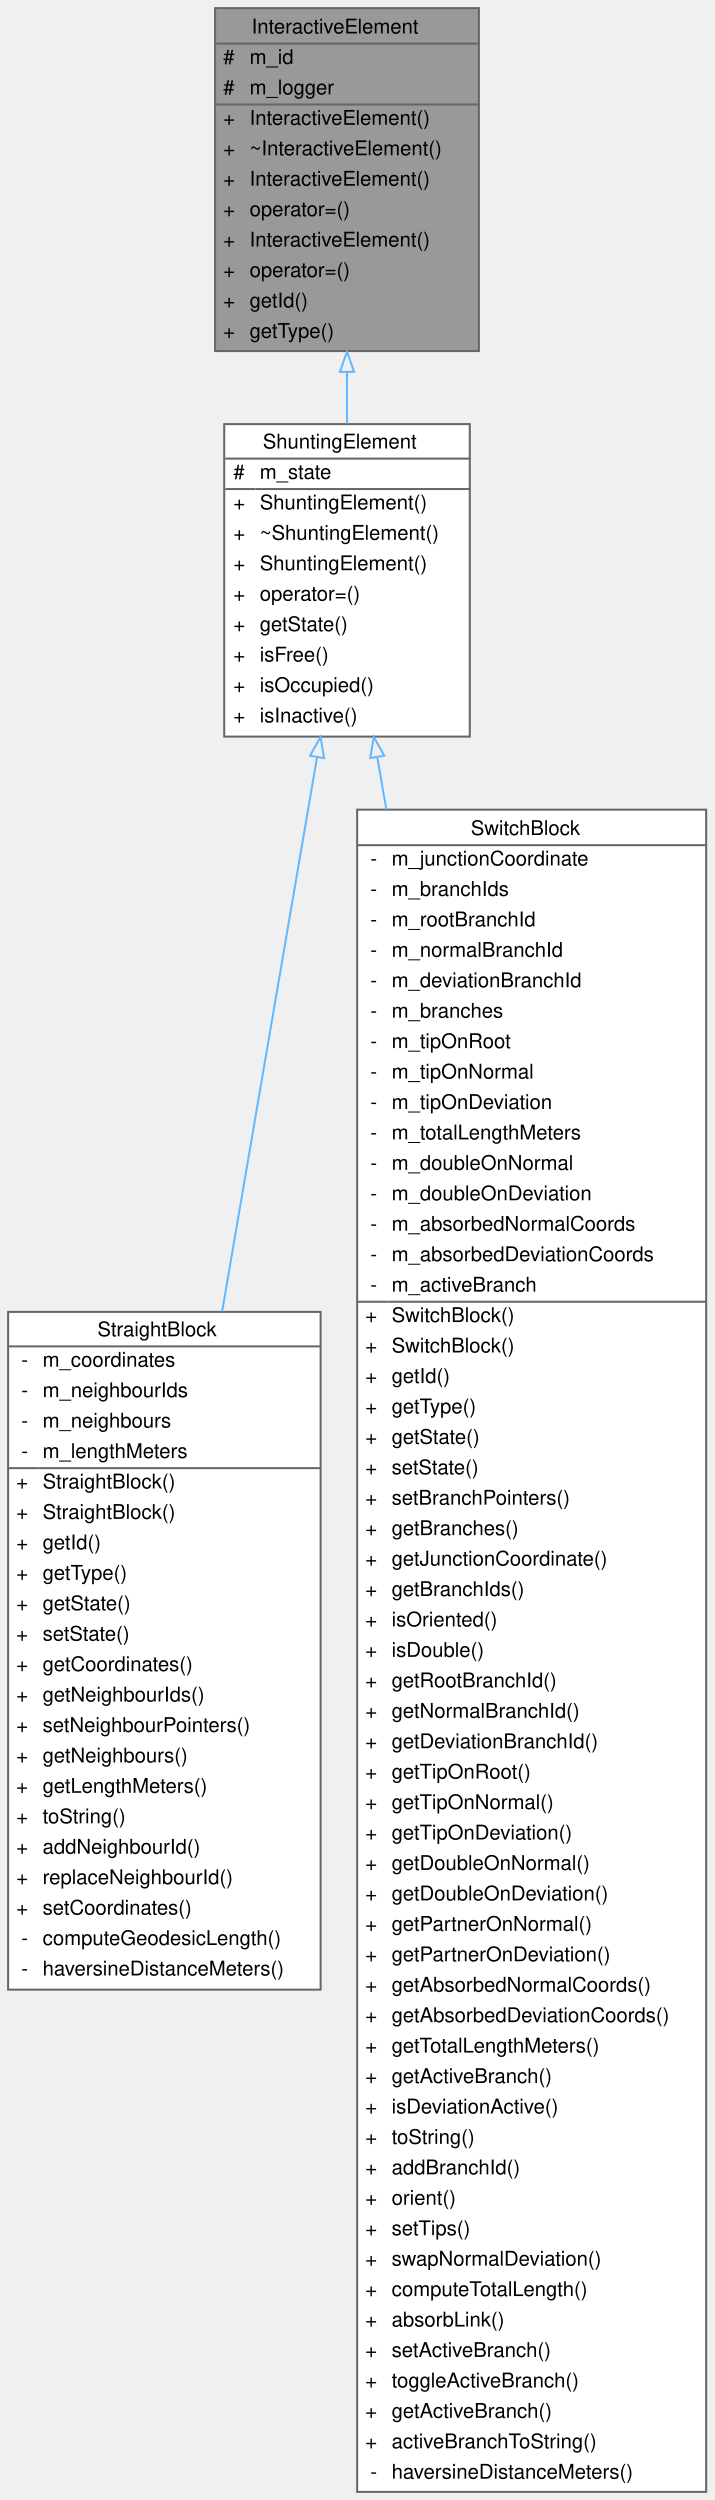
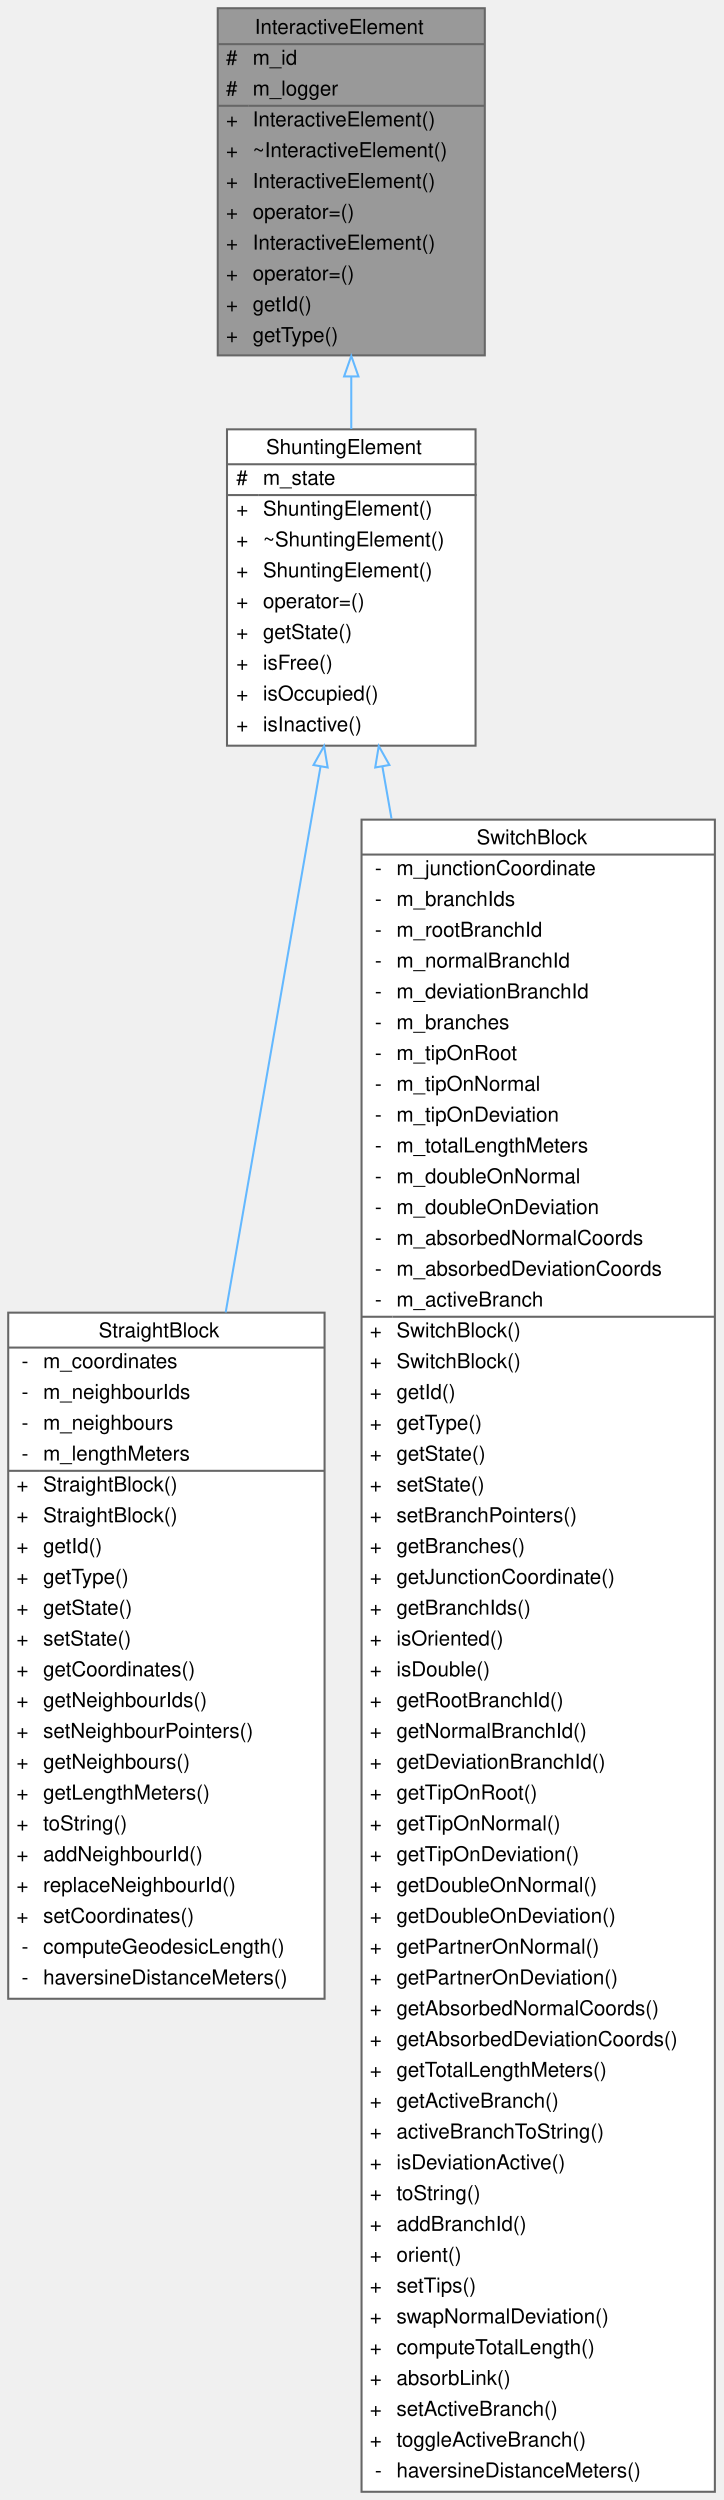
- <svg xmlns="http://www.w3.org/2000/svg" xmlns:xlink="http://www.w3.org/1999/xlink" width="352pt" height="1232pt" viewBox="0.00 0.00 352.00 1232.00">
-   <g id="graph0" class="graph" transform="scale(1 1) rotate(0) translate(4 1228)">
+ <svg xmlns="http://www.w3.org/2000/svg" xmlns:xlink="http://www.w3.org/1999/xlink" width="352pt" height="1217pt" viewBox="0.00 0.00 352.00 1217.00">
+   <g id="graph0" class="graph" transform="scale(1 1) rotate(0) translate(4 1213)">
    <g id="Node000001" class="node">
      <g id="a_Node000001">
        <a xlink:title="Classe de base abstraite pour tous les éléments interactifs ferroviaires.">
-           <polygon fill="#999999" stroke="transparent" points="232,-1224 102,-1224 102,-1055 232,-1055 232,-1224" />
-           <text text-anchor="start" x="120" y="-1211.5" font-family="Helvetica,sans-Serif" font-size="10.00">InteractiveElement</text>
-           <text text-anchor="start" x="106" y="-1196.5" font-family="Helvetica,sans-Serif" font-size="10.00">#</text>
-           <text text-anchor="start" x="119" y="-1196.5" font-family="Helvetica,sans-Serif" font-size="10.00">m_id</text>
+           <polygon fill="#999999" stroke="transparent" points="232,-1209 102,-1209 102,-1040 232,-1040 232,-1209" />
+           <text text-anchor="start" x="120" y="-1196.5" font-family="Helvetica,sans-Serif" font-size="10.00">InteractiveElement</text>
          <text text-anchor="start" x="106" y="-1181.5" font-family="Helvetica,sans-Serif" font-size="10.00">#</text>
-           <text text-anchor="start" x="119" y="-1181.5" font-family="Helvetica,sans-Serif" font-size="10.00">m_logger</text>
-           <text text-anchor="start" x="106" y="-1166.5" font-family="Helvetica,sans-Serif" font-size="10.00">+</text>
-           <text text-anchor="start" x="119" y="-1166.5" font-family="Helvetica,sans-Serif" font-size="10.00">InteractiveElement()</text>
+           <text text-anchor="start" x="119" y="-1181.5" font-family="Helvetica,sans-Serif" font-size="10.00">m_id</text>
+           <text text-anchor="start" x="106" y="-1166.5" font-family="Helvetica,sans-Serif" font-size="10.00">#</text>
+           <text text-anchor="start" x="119" y="-1166.5" font-family="Helvetica,sans-Serif" font-size="10.00">m_logger</text>
          <text text-anchor="start" x="106" y="-1151.5" font-family="Helvetica,sans-Serif" font-size="10.00">+</text>
-           <text text-anchor="start" x="119" y="-1151.5" font-family="Helvetica,sans-Serif" font-size="10.00">~InteractiveElement()</text>
+           <text text-anchor="start" x="119" y="-1151.5" font-family="Helvetica,sans-Serif" font-size="10.00">InteractiveElement()</text>
          <text text-anchor="start" x="106" y="-1136.5" font-family="Helvetica,sans-Serif" font-size="10.00">+</text>
-           <text text-anchor="start" x="119" y="-1136.5" font-family="Helvetica,sans-Serif" font-size="10.00">InteractiveElement()</text>
+           <text text-anchor="start" x="119" y="-1136.5" font-family="Helvetica,sans-Serif" font-size="10.00">~InteractiveElement()</text>
          <text text-anchor="start" x="106" y="-1121.5" font-family="Helvetica,sans-Serif" font-size="10.00">+</text>
-           <text text-anchor="start" x="119" y="-1121.5" font-family="Helvetica,sans-Serif" font-size="10.00">operator=()</text>
+           <text text-anchor="start" x="119" y="-1121.5" font-family="Helvetica,sans-Serif" font-size="10.00">InteractiveElement()</text>
          <text text-anchor="start" x="106" y="-1106.5" font-family="Helvetica,sans-Serif" font-size="10.00">+</text>
-           <text text-anchor="start" x="119" y="-1106.5" font-family="Helvetica,sans-Serif" font-size="10.00">InteractiveElement()</text>
+           <text text-anchor="start" x="119" y="-1106.5" font-family="Helvetica,sans-Serif" font-size="10.00">operator=()</text>
          <text text-anchor="start" x="106" y="-1091.5" font-family="Helvetica,sans-Serif" font-size="10.00">+</text>
-           <text text-anchor="start" x="119" y="-1091.5" font-family="Helvetica,sans-Serif" font-size="10.00">operator=()</text>
+           <text text-anchor="start" x="119" y="-1091.5" font-family="Helvetica,sans-Serif" font-size="10.00">InteractiveElement()</text>
          <text text-anchor="start" x="106" y="-1076.5" font-family="Helvetica,sans-Serif" font-size="10.00">+</text>
-           <text text-anchor="start" x="119" y="-1076.5" font-family="Helvetica,sans-Serif" font-size="10.00">getId()</text>
+           <text text-anchor="start" x="119" y="-1076.5" font-family="Helvetica,sans-Serif" font-size="10.00">operator=()</text>
          <text text-anchor="start" x="106" y="-1061.5" font-family="Helvetica,sans-Serif" font-size="10.00">+</text>
-           <text text-anchor="start" x="119" y="-1061.5" font-family="Helvetica,sans-Serif" font-size="10.00">getType()</text>
-           <polygon fill="#666666" stroke="#666666" points="102,-1206.5 102,-1206.5 232,-1206.5 232,-1206.5 102,-1206.5" />
-           <polygon fill="#666666" stroke="#666666" points="102,-1176.5 102,-1176.5 117,-1176.5 117,-1176.5 102,-1176.5" />
-           <polygon fill="#666666" stroke="#666666" points="117,-1176.5 117,-1176.5 232,-1176.5 232,-1176.5 117,-1176.5" />
-           <polygon fill="none" stroke="#666666" points="102,-1055 102,-1224 232,-1224 232,-1055 102,-1055" />
+           <text text-anchor="start" x="119" y="-1061.5" font-family="Helvetica,sans-Serif" font-size="10.00">getId()</text>
+           <text text-anchor="start" x="106" y="-1046.5" font-family="Helvetica,sans-Serif" font-size="10.00">+</text>
+           <text text-anchor="start" x="119" y="-1046.5" font-family="Helvetica,sans-Serif" font-size="10.00">getType()</text>
+           <polygon fill="#666666" stroke="#666666" points="102,-1191.5 102,-1191.5 232,-1191.5 232,-1191.5 102,-1191.5" />
+           <polygon fill="#666666" stroke="#666666" points="102,-1161.5 102,-1161.5 117,-1161.5 117,-1161.5 102,-1161.5" />
+           <polygon fill="#666666" stroke="#666666" points="117,-1161.5 117,-1161.5 232,-1161.5 232,-1161.5 117,-1161.5" />
+           <polygon fill="none" stroke="#666666" points="102,-1040 102,-1209 232,-1209 232,-1040 102,-1040" />
        </a>
      </g>
    </g>
    <g id="Node000002" class="node">
      <g id="a_Node000002">
        <a xlink:href="classShuntingElement.html" target="_top" xlink:title="Interface abstraite pour tous les éléments de shuntage ferroviaire.">
-           <polygon fill="white" stroke="transparent" points="227.5,-1019 106.5,-1019 106.5,-865 227.5,-865 227.5,-1019" />
-           <text text-anchor="start" x="125.5" y="-1007" font-family="Helvetica,sans-Serif" font-size="10.00">ShuntingElement</text>
-           <text text-anchor="start" x="111" y="-992" font-family="Helvetica,sans-Serif" font-size="10.00">#</text>
-           <text text-anchor="start" x="124" y="-992" font-family="Helvetica,sans-Serif" font-size="10.00">m_state</text>
-           <text text-anchor="start" x="111" y="-977" font-family="Helvetica,sans-Serif" font-size="10.00">+</text>
-           <text text-anchor="start" x="124" y="-977" font-family="Helvetica,sans-Serif" font-size="10.00">ShuntingElement()</text>
+           <polygon fill="white" stroke="transparent" points="227.5,-1004 106.5,-1004 106.5,-850 227.5,-850 227.5,-1004" />
+           <text text-anchor="start" x="125.5" y="-992" font-family="Helvetica,sans-Serif" font-size="10.00">ShuntingElement</text>
+           <text text-anchor="start" x="111" y="-977" font-family="Helvetica,sans-Serif" font-size="10.00">#</text>
+           <text text-anchor="start" x="124" y="-977" font-family="Helvetica,sans-Serif" font-size="10.00">m_state</text>
          <text text-anchor="start" x="111" y="-962" font-family="Helvetica,sans-Serif" font-size="10.00">+</text>
-           <text text-anchor="start" x="124" y="-962" font-family="Helvetica,sans-Serif" font-size="10.00">~ShuntingElement()</text>
+           <text text-anchor="start" x="124" y="-962" font-family="Helvetica,sans-Serif" font-size="10.00">ShuntingElement()</text>
          <text text-anchor="start" x="111" y="-947" font-family="Helvetica,sans-Serif" font-size="10.00">+</text>
-           <text text-anchor="start" x="124" y="-947" font-family="Helvetica,sans-Serif" font-size="10.00">ShuntingElement()</text>
+           <text text-anchor="start" x="124" y="-947" font-family="Helvetica,sans-Serif" font-size="10.00">~ShuntingElement()</text>
          <text text-anchor="start" x="111" y="-932" font-family="Helvetica,sans-Serif" font-size="10.00">+</text>
-           <text text-anchor="start" x="124" y="-932" font-family="Helvetica,sans-Serif" font-size="10.00">operator=()</text>
+           <text text-anchor="start" x="124" y="-932" font-family="Helvetica,sans-Serif" font-size="10.00">ShuntingElement()</text>
          <text text-anchor="start" x="111" y="-917" font-family="Helvetica,sans-Serif" font-size="10.00">+</text>
-           <text text-anchor="start" x="124" y="-917" font-family="Helvetica,sans-Serif" font-size="10.00">getState()</text>
+           <text text-anchor="start" x="124" y="-917" font-family="Helvetica,sans-Serif" font-size="10.00">operator=()</text>
          <text text-anchor="start" x="111" y="-902" font-family="Helvetica,sans-Serif" font-size="10.00">+</text>
-           <text text-anchor="start" x="124" y="-902" font-family="Helvetica,sans-Serif" font-size="10.00">isFree()</text>
+           <text text-anchor="start" x="124" y="-902" font-family="Helvetica,sans-Serif" font-size="10.00">getState()</text>
          <text text-anchor="start" x="111" y="-887" font-family="Helvetica,sans-Serif" font-size="10.00">+</text>
-           <text text-anchor="start" x="124" y="-887" font-family="Helvetica,sans-Serif" font-size="10.00">isOccupied()</text>
+           <text text-anchor="start" x="124" y="-887" font-family="Helvetica,sans-Serif" font-size="10.00">isFree()</text>
          <text text-anchor="start" x="111" y="-872" font-family="Helvetica,sans-Serif" font-size="10.00">+</text>
-           <text text-anchor="start" x="124" y="-872" font-family="Helvetica,sans-Serif" font-size="10.00">isInactive()</text>
-           <polygon fill="#666666" stroke="#666666" points="107,-1002 107,-1002 228,-1002 228,-1002 107,-1002" />
-           <polygon fill="#666666" stroke="#666666" points="107,-987 107,-987 122,-987 122,-987 107,-987" />
-           <polygon fill="#666666" stroke="#666666" points="122,-987 122,-987 228,-987 228,-987 122,-987" />
-           <polygon fill="none" stroke="#666666" points="106.5,-865 106.5,-1019 227.5,-1019 227.5,-865 106.5,-865" />
+           <text text-anchor="start" x="124" y="-872" font-family="Helvetica,sans-Serif" font-size="10.00">isOccupied()</text>
+           <text text-anchor="start" x="111" y="-857" font-family="Helvetica,sans-Serif" font-size="10.00">+</text>
+           <text text-anchor="start" x="124" y="-857" font-family="Helvetica,sans-Serif" font-size="10.00">isInactive()</text>
+           <polygon fill="#666666" stroke="#666666" points="107,-987 107,-987 228,-987 228,-987 107,-987" />
+           <polygon fill="#666666" stroke="#666666" points="107,-972 107,-972 122,-972 122,-972 107,-972" />
+           <polygon fill="#666666" stroke="#666666" points="122,-972 122,-972 228,-972 228,-972 122,-972" />
+           <polygon fill="none" stroke="#666666" points="106.5,-850 106.5,-1004 227.5,-1004 227.5,-850 106.5,-850" />
        </a>
      </g>
    </g>
    <g id="edge1_Node000001_Node000002" class="edge">
      <g id="a_edge1_Node000001_Node000002">
        <a xlink:title=" ">
-           <path fill="none" stroke="#63b8ff" d="M167,-1044.72C167,-1036.16 167,-1027.55 167,-1019.17" />
-           <polygon fill="none" stroke="#63b8ff" points="163.5,-1044.74 167,-1054.74 170.5,-1044.74 163.5,-1044.74" />
+           <path fill="none" stroke="#63b8ff" d="M167,-1029.72C167,-1021.16 167,-1012.55 167,-1004.17" />
+           <polygon fill="none" stroke="#63b8ff" points="163.5,-1029.74 167,-1039.74 170.5,-1029.74 163.5,-1029.74" />
        </a>
      </g>
    </g>
    <g id="Node000003" class="node">
      <g id="a_Node000003">
        <a xlink:href="classStraightBlock.html" target="_top" xlink:title=" ">
-           <polygon fill="white" stroke="transparent" points="154,-581.5 0,-581.5 0,-247.5 154,-247.5 154,-581.5" />
-           <text text-anchor="start" x="44" y="-569.5" font-family="Helvetica,sans-Serif" font-size="10.00">StraightBlock</text>
-           <text text-anchor="start" x="6.5" y="-554.5" font-family="Helvetica,sans-Serif" font-size="10.00">-</text>
-           <text text-anchor="start" x="17" y="-554.5" font-family="Helvetica,sans-Serif" font-size="10.00">m_coordinates</text>
-           <text text-anchor="start" x="6.5" y="-539.5" font-family="Helvetica,sans-Serif" font-size="10.00">-</text>
-           <text text-anchor="start" x="17" y="-539.5" font-family="Helvetica,sans-Serif" font-size="10.00">m_neighbourIds</text>
-           <text text-anchor="start" x="6.5" y="-524.5" font-family="Helvetica,sans-Serif" font-size="10.00">-</text>
-           <text text-anchor="start" x="17" y="-524.5" font-family="Helvetica,sans-Serif" font-size="10.00">m_neighbours</text>
-           <text text-anchor="start" x="6.5" y="-509.5" font-family="Helvetica,sans-Serif" font-size="10.00">-</text>
-           <text text-anchor="start" x="17" y="-509.5" font-family="Helvetica,sans-Serif" font-size="10.00">m_lengthMeters</text>
-           <text text-anchor="start" x="4" y="-494.5" font-family="Helvetica,sans-Serif" font-size="10.00">+</text>
-           <text text-anchor="start" x="17" y="-494.5" font-family="Helvetica,sans-Serif" font-size="10.00">StraightBlock()</text>
-           <text text-anchor="start" x="4" y="-479.5" font-family="Helvetica,sans-Serif" font-size="10.00">+</text>
-           <text text-anchor="start" x="17" y="-479.5" font-family="Helvetica,sans-Serif" font-size="10.00">StraightBlock()</text>
-           <text text-anchor="start" x="4" y="-464.5" font-family="Helvetica,sans-Serif" font-size="10.00">+</text>
-           <text text-anchor="start" x="17" y="-464.5" font-family="Helvetica,sans-Serif" font-size="10.00">getId()</text>
-           <text text-anchor="start" x="4" y="-449.5" font-family="Helvetica,sans-Serif" font-size="10.00">+</text>
-           <text text-anchor="start" x="17" y="-449.5" font-family="Helvetica,sans-Serif" font-size="10.00">getType()</text>
-           <text text-anchor="start" x="4" y="-434.5" font-family="Helvetica,sans-Serif" font-size="10.00">+</text>
-           <text text-anchor="start" x="17" y="-434.5" font-family="Helvetica,sans-Serif" font-size="10.00">getState()</text>
-           <text text-anchor="start" x="4" y="-419.5" font-family="Helvetica,sans-Serif" font-size="10.00">+</text>
-           <text text-anchor="start" x="17" y="-419.5" font-family="Helvetica,sans-Serif" font-size="10.00">setState()</text>
-           <text text-anchor="start" x="4" y="-404.5" font-family="Helvetica,sans-Serif" font-size="10.00">+</text>
-           <text text-anchor="start" x="17" y="-404.5" font-family="Helvetica,sans-Serif" font-size="10.00">getCoordinates()</text>
-           <text text-anchor="start" x="4" y="-389.5" font-family="Helvetica,sans-Serif" font-size="10.00">+</text>
-           <text text-anchor="start" x="17" y="-389.5" font-family="Helvetica,sans-Serif" font-size="10.00">getNeighbourIds()</text>
-           <text text-anchor="start" x="4" y="-374.5" font-family="Helvetica,sans-Serif" font-size="10.00">+</text>
-           <text text-anchor="start" x="17" y="-374.5" font-family="Helvetica,sans-Serif" font-size="10.00">setNeighbourPointers()</text>
-           <text text-anchor="start" x="4" y="-359.5" font-family="Helvetica,sans-Serif" font-size="10.00">+</text>
-           <text text-anchor="start" x="17" y="-359.5" font-family="Helvetica,sans-Serif" font-size="10.00">getNeighbours()</text>
-           <text text-anchor="start" x="4" y="-344.5" font-family="Helvetica,sans-Serif" font-size="10.00">+</text>
-           <text text-anchor="start" x="17" y="-344.5" font-family="Helvetica,sans-Serif" font-size="10.00">getLengthMeters()</text>
-           <text text-anchor="start" x="4" y="-329.5" font-family="Helvetica,sans-Serif" font-size="10.00">+</text>
-           <text text-anchor="start" x="17" y="-329.5" font-family="Helvetica,sans-Serif" font-size="10.00">toString()</text>
-           <text text-anchor="start" x="4" y="-314.5" font-family="Helvetica,sans-Serif" font-size="10.00">+</text>
-           <text text-anchor="start" x="17" y="-314.5" font-family="Helvetica,sans-Serif" font-size="10.00">addNeighbourId()</text>
-           <text text-anchor="start" x="4" y="-299.5" font-family="Helvetica,sans-Serif" font-size="10.00">+</text>
-           <text text-anchor="start" x="17" y="-299.5" font-family="Helvetica,sans-Serif" font-size="10.00">replaceNeighbourId()</text>
-           <text text-anchor="start" x="4" y="-284.5" font-family="Helvetica,sans-Serif" font-size="10.00">+</text>
-           <text text-anchor="start" x="17" y="-284.5" font-family="Helvetica,sans-Serif" font-size="10.00">setCoordinates()</text>
-           <text text-anchor="start" x="6.5" y="-269.5" font-family="Helvetica,sans-Serif" font-size="10.00">-</text>
-           <text text-anchor="start" x="17" y="-269.5" font-family="Helvetica,sans-Serif" font-size="10.00">computeGeodesicLength()</text>
-           <text text-anchor="start" x="6.5" y="-254.5" font-family="Helvetica,sans-Serif" font-size="10.00">-</text>
-           <text text-anchor="start" x="17" y="-254.5" font-family="Helvetica,sans-Serif" font-size="10.00">haversineDistanceMeters()</text>
-           <polygon fill="#666666" stroke="#666666" points="0,-564.5 0,-564.5 154,-564.5 154,-564.5 0,-564.5" />
-           <polygon fill="#666666" stroke="#666666" points="0,-504.5 0,-504.5 15,-504.5 15,-504.5 0,-504.5" />
-           <polygon fill="#666666" stroke="#666666" points="15,-504.5 15,-504.5 154,-504.5 154,-504.5 15,-504.5" />
-           <polygon fill="none" stroke="#666666" points="0,-247.5 0,-581.5 154,-581.5 154,-247.5 0,-247.5" />
+           <polygon fill="white" stroke="transparent" points="154,-574 0,-574 0,-240 154,-240 154,-574" />
+           <text text-anchor="start" x="44" y="-562" font-family="Helvetica,sans-Serif" font-size="10.00">StraightBlock</text>
+           <text text-anchor="start" x="6.5" y="-547" font-family="Helvetica,sans-Serif" font-size="10.00">-</text>
+           <text text-anchor="start" x="17" y="-547" font-family="Helvetica,sans-Serif" font-size="10.00">m_coordinates</text>
+           <text text-anchor="start" x="6.5" y="-532" font-family="Helvetica,sans-Serif" font-size="10.00">-</text>
+           <text text-anchor="start" x="17" y="-532" font-family="Helvetica,sans-Serif" font-size="10.00">m_neighbourIds</text>
+           <text text-anchor="start" x="6.5" y="-517" font-family="Helvetica,sans-Serif" font-size="10.00">-</text>
+           <text text-anchor="start" x="17" y="-517" font-family="Helvetica,sans-Serif" font-size="10.00">m_neighbours</text>
+           <text text-anchor="start" x="6.5" y="-502" font-family="Helvetica,sans-Serif" font-size="10.00">-</text>
+           <text text-anchor="start" x="17" y="-502" font-family="Helvetica,sans-Serif" font-size="10.00">m_lengthMeters</text>
+           <text text-anchor="start" x="4" y="-487" font-family="Helvetica,sans-Serif" font-size="10.00">+</text>
+           <text text-anchor="start" x="17" y="-487" font-family="Helvetica,sans-Serif" font-size="10.00">StraightBlock()</text>
+           <text text-anchor="start" x="4" y="-472" font-family="Helvetica,sans-Serif" font-size="10.00">+</text>
+           <text text-anchor="start" x="17" y="-472" font-family="Helvetica,sans-Serif" font-size="10.00">StraightBlock()</text>
+           <text text-anchor="start" x="4" y="-457" font-family="Helvetica,sans-Serif" font-size="10.00">+</text>
+           <text text-anchor="start" x="17" y="-457" font-family="Helvetica,sans-Serif" font-size="10.00">getId()</text>
+           <text text-anchor="start" x="4" y="-442" font-family="Helvetica,sans-Serif" font-size="10.00">+</text>
+           <text text-anchor="start" x="17" y="-442" font-family="Helvetica,sans-Serif" font-size="10.00">getType()</text>
+           <text text-anchor="start" x="4" y="-427" font-family="Helvetica,sans-Serif" font-size="10.00">+</text>
+           <text text-anchor="start" x="17" y="-427" font-family="Helvetica,sans-Serif" font-size="10.00">getState()</text>
+           <text text-anchor="start" x="4" y="-412" font-family="Helvetica,sans-Serif" font-size="10.00">+</text>
+           <text text-anchor="start" x="17" y="-412" font-family="Helvetica,sans-Serif" font-size="10.00">setState()</text>
+           <text text-anchor="start" x="4" y="-397" font-family="Helvetica,sans-Serif" font-size="10.00">+</text>
+           <text text-anchor="start" x="17" y="-397" font-family="Helvetica,sans-Serif" font-size="10.00">getCoordinates()</text>
+           <text text-anchor="start" x="4" y="-382" font-family="Helvetica,sans-Serif" font-size="10.00">+</text>
+           <text text-anchor="start" x="17" y="-382" font-family="Helvetica,sans-Serif" font-size="10.00">getNeighbourIds()</text>
+           <text text-anchor="start" x="4" y="-367" font-family="Helvetica,sans-Serif" font-size="10.00">+</text>
+           <text text-anchor="start" x="17" y="-367" font-family="Helvetica,sans-Serif" font-size="10.00">setNeighbourPointers()</text>
+           <text text-anchor="start" x="4" y="-352" font-family="Helvetica,sans-Serif" font-size="10.00">+</text>
+           <text text-anchor="start" x="17" y="-352" font-family="Helvetica,sans-Serif" font-size="10.00">getNeighbours()</text>
+           <text text-anchor="start" x="4" y="-337" font-family="Helvetica,sans-Serif" font-size="10.00">+</text>
+           <text text-anchor="start" x="17" y="-337" font-family="Helvetica,sans-Serif" font-size="10.00">getLengthMeters()</text>
+           <text text-anchor="start" x="4" y="-322" font-family="Helvetica,sans-Serif" font-size="10.00">+</text>
+           <text text-anchor="start" x="17" y="-322" font-family="Helvetica,sans-Serif" font-size="10.00">toString()</text>
+           <text text-anchor="start" x="4" y="-307" font-family="Helvetica,sans-Serif" font-size="10.00">+</text>
+           <text text-anchor="start" x="17" y="-307" font-family="Helvetica,sans-Serif" font-size="10.00">addNeighbourId()</text>
+           <text text-anchor="start" x="4" y="-292" font-family="Helvetica,sans-Serif" font-size="10.00">+</text>
+           <text text-anchor="start" x="17" y="-292" font-family="Helvetica,sans-Serif" font-size="10.00">replaceNeighbourId()</text>
+           <text text-anchor="start" x="4" y="-277" font-family="Helvetica,sans-Serif" font-size="10.00">+</text>
+           <text text-anchor="start" x="17" y="-277" font-family="Helvetica,sans-Serif" font-size="10.00">setCoordinates()</text>
+           <text text-anchor="start" x="6.5" y="-262" font-family="Helvetica,sans-Serif" font-size="10.00">-</text>
+           <text text-anchor="start" x="17" y="-262" font-family="Helvetica,sans-Serif" font-size="10.00">computeGeodesicLength()</text>
+           <text text-anchor="start" x="6.5" y="-247" font-family="Helvetica,sans-Serif" font-size="10.00">-</text>
+           <text text-anchor="start" x="17" y="-247" font-family="Helvetica,sans-Serif" font-size="10.00">haversineDistanceMeters()</text>
+           <polygon fill="#666666" stroke="#666666" points="0,-557 0,-557 154,-557 154,-557 0,-557" />
+           <polygon fill="#666666" stroke="#666666" points="0,-497 0,-497 15,-497 15,-497 0,-497" />
+           <polygon fill="#666666" stroke="#666666" points="15,-497 15,-497 154,-497 154,-497 15,-497" />
+           <polygon fill="none" stroke="#666666" points="0,-240 0,-574 154,-574 154,-240 0,-240" />
        </a>
      </g>
    </g>
    <g id="edge2_Node000002_Node000003" class="edge">
      <g id="a_edge2_Node000002_Node000003">
        <a xlink:title=" ">
-           <path fill="none" stroke="#63b8ff" d="M152.22,-854.68C139.57,-780.81 120.99,-672.37 105.47,-581.72" />
-           <polygon fill="none" stroke="#63b8ff" points="148.82,-855.6 153.96,-864.87 155.72,-854.42 148.82,-855.6" />
+           <path fill="none" stroke="#63b8ff" d="M152.04,-839.89C139.5,-767.72 121.23,-662.58 105.86,-574.12" />
+           <polygon fill="none" stroke="#63b8ff" points="148.61,-840.59 153.77,-849.85 155.51,-839.39 148.61,-840.59" />
        </a>
      </g>
    </g>
    <g id="Node000004" class="node">
      <g id="a_Node000004">
        <a xlink:href="classSwitchBlock.html" target="_top" xlink:title=" ">
-           <polygon fill="white" stroke="transparent" points="344,-829 172,-829 172,0 344,0 344,-829" />
-           <text text-anchor="start" x="228" y="-816.5" font-family="Helvetica,sans-Serif" font-size="10.00">SwitchBlock</text>
-           <text text-anchor="start" x="178.5" y="-801.5" font-family="Helvetica,sans-Serif" font-size="10.00">-</text>
-           <text text-anchor="start" x="189" y="-801.5" font-family="Helvetica,sans-Serif" font-size="10.00">m_junctionCoordinate</text>
-           <text text-anchor="start" x="178.5" y="-786.5" font-family="Helvetica,sans-Serif" font-size="10.00">-</text>
-           <text text-anchor="start" x="189" y="-786.5" font-family="Helvetica,sans-Serif" font-size="10.00">m_branchIds</text>
-           <text text-anchor="start" x="178.5" y="-771.5" font-family="Helvetica,sans-Serif" font-size="10.00">-</text>
-           <text text-anchor="start" x="189" y="-771.5" font-family="Helvetica,sans-Serif" font-size="10.00">m_rootBranchId</text>
-           <text text-anchor="start" x="178.5" y="-756.5" font-family="Helvetica,sans-Serif" font-size="10.00">-</text>
-           <text text-anchor="start" x="189" y="-756.5" font-family="Helvetica,sans-Serif" font-size="10.00">m_normalBranchId</text>
-           <text text-anchor="start" x="178.5" y="-741.5" font-family="Helvetica,sans-Serif" font-size="10.00">-</text>
-           <text text-anchor="start" x="189" y="-741.5" font-family="Helvetica,sans-Serif" font-size="10.00">m_deviationBranchId</text>
-           <text text-anchor="start" x="178.5" y="-726.5" font-family="Helvetica,sans-Serif" font-size="10.00">-</text>
-           <text text-anchor="start" x="189" y="-726.5" font-family="Helvetica,sans-Serif" font-size="10.00">m_branches</text>
-           <text text-anchor="start" x="178.5" y="-711.5" font-family="Helvetica,sans-Serif" font-size="10.00">-</text>
-           <text text-anchor="start" x="189" y="-711.5" font-family="Helvetica,sans-Serif" font-size="10.00">m_tipOnRoot</text>
-           <text text-anchor="start" x="178.5" y="-696.5" font-family="Helvetica,sans-Serif" font-size="10.00">-</text>
-           <text text-anchor="start" x="189" y="-696.5" font-family="Helvetica,sans-Serif" font-size="10.00">m_tipOnNormal</text>
-           <text text-anchor="start" x="178.5" y="-681.5" font-family="Helvetica,sans-Serif" font-size="10.00">-</text>
-           <text text-anchor="start" x="189" y="-681.5" font-family="Helvetica,sans-Serif" font-size="10.00">m_tipOnDeviation</text>
-           <text text-anchor="start" x="178.5" y="-666.5" font-family="Helvetica,sans-Serif" font-size="10.00">-</text>
-           <text text-anchor="start" x="189" y="-666.5" font-family="Helvetica,sans-Serif" font-size="10.00">m_totalLengthMeters</text>
-           <text text-anchor="start" x="178.5" y="-651.5" font-family="Helvetica,sans-Serif" font-size="10.00">-</text>
-           <text text-anchor="start" x="189" y="-651.5" font-family="Helvetica,sans-Serif" font-size="10.00">m_doubleOnNormal</text>
-           <text text-anchor="start" x="178.5" y="-636.5" font-family="Helvetica,sans-Serif" font-size="10.00">-</text>
-           <text text-anchor="start" x="189" y="-636.5" font-family="Helvetica,sans-Serif" font-size="10.00">m_doubleOnDeviation</text>
-           <text text-anchor="start" x="178.5" y="-621.5" font-family="Helvetica,sans-Serif" font-size="10.00">-</text>
-           <text text-anchor="start" x="189" y="-621.5" font-family="Helvetica,sans-Serif" font-size="10.00">m_absorbedNormalCoords</text>
-           <text text-anchor="start" x="178.5" y="-606.5" font-family="Helvetica,sans-Serif" font-size="10.00">-</text>
-           <text text-anchor="start" x="189" y="-606.5" font-family="Helvetica,sans-Serif" font-size="10.00">m_absorbedDeviationCoords</text>
-           <text text-anchor="start" x="178.5" y="-591.5" font-family="Helvetica,sans-Serif" font-size="10.00">-</text>
-           <text text-anchor="start" x="189" y="-591.5" font-family="Helvetica,sans-Serif" font-size="10.00">m_activeBranch</text>
-           <text text-anchor="start" x="176" y="-576.5" font-family="Helvetica,sans-Serif" font-size="10.00">+</text>
-           <text text-anchor="start" x="189" y="-576.5" font-family="Helvetica,sans-Serif" font-size="10.00">SwitchBlock()</text>
-           <text text-anchor="start" x="176" y="-561.5" font-family="Helvetica,sans-Serif" font-size="10.00">+</text>
-           <text text-anchor="start" x="189" y="-561.5" font-family="Helvetica,sans-Serif" font-size="10.00">SwitchBlock()</text>
-           <text text-anchor="start" x="176" y="-546.5" font-family="Helvetica,sans-Serif" font-size="10.00">+</text>
-           <text text-anchor="start" x="189" y="-546.5" font-family="Helvetica,sans-Serif" font-size="10.00">getId()</text>
-           <text text-anchor="start" x="176" y="-531.5" font-family="Helvetica,sans-Serif" font-size="10.00">+</text>
-           <text text-anchor="start" x="189" y="-531.5" font-family="Helvetica,sans-Serif" font-size="10.00">getType()</text>
-           <text text-anchor="start" x="176" y="-516.5" font-family="Helvetica,sans-Serif" font-size="10.00">+</text>
-           <text text-anchor="start" x="189" y="-516.5" font-family="Helvetica,sans-Serif" font-size="10.00">getState()</text>
-           <text text-anchor="start" x="176" y="-501.5" font-family="Helvetica,sans-Serif" font-size="10.00">+</text>
-           <text text-anchor="start" x="189" y="-501.5" font-family="Helvetica,sans-Serif" font-size="10.00">setState()</text>
-           <text text-anchor="start" x="176" y="-486.5" font-family="Helvetica,sans-Serif" font-size="10.00">+</text>
-           <text text-anchor="start" x="189" y="-486.5" font-family="Helvetica,sans-Serif" font-size="10.00">setBranchPointers()</text>
-           <text text-anchor="start" x="176" y="-471.5" font-family="Helvetica,sans-Serif" font-size="10.00">+</text>
-           <text text-anchor="start" x="189" y="-471.5" font-family="Helvetica,sans-Serif" font-size="10.00">getBranches()</text>
-           <text text-anchor="start" x="176" y="-456.5" font-family="Helvetica,sans-Serif" font-size="10.00">+</text>
-           <text text-anchor="start" x="189" y="-456.5" font-family="Helvetica,sans-Serif" font-size="10.00">getJunctionCoordinate()</text>
-           <text text-anchor="start" x="176" y="-441.5" font-family="Helvetica,sans-Serif" font-size="10.00">+</text>
-           <text text-anchor="start" x="189" y="-441.5" font-family="Helvetica,sans-Serif" font-size="10.00">getBranchIds()</text>
-           <text text-anchor="start" x="176" y="-426.5" font-family="Helvetica,sans-Serif" font-size="10.00">+</text>
-           <text text-anchor="start" x="189" y="-426.5" font-family="Helvetica,sans-Serif" font-size="10.00">isOriented()</text>
-           <text text-anchor="start" x="176" y="-411.5" font-family="Helvetica,sans-Serif" font-size="10.00">+</text>
-           <text text-anchor="start" x="189" y="-411.5" font-family="Helvetica,sans-Serif" font-size="10.00">isDouble()</text>
-           <text text-anchor="start" x="176" y="-396.5" font-family="Helvetica,sans-Serif" font-size="10.00">+</text>
-           <text text-anchor="start" x="189" y="-396.5" font-family="Helvetica,sans-Serif" font-size="10.00">getRootBranchId()</text>
-           <text text-anchor="start" x="176" y="-381.5" font-family="Helvetica,sans-Serif" font-size="10.00">+</text>
-           <text text-anchor="start" x="189" y="-381.5" font-family="Helvetica,sans-Serif" font-size="10.00">getNormalBranchId()</text>
-           <text text-anchor="start" x="176" y="-366.5" font-family="Helvetica,sans-Serif" font-size="10.00">+</text>
-           <text text-anchor="start" x="189" y="-366.5" font-family="Helvetica,sans-Serif" font-size="10.00">getDeviationBranchId()</text>
-           <text text-anchor="start" x="176" y="-351.5" font-family="Helvetica,sans-Serif" font-size="10.00">+</text>
-           <text text-anchor="start" x="189" y="-351.5" font-family="Helvetica,sans-Serif" font-size="10.00">getTipOnRoot()</text>
-           <text text-anchor="start" x="176" y="-336.5" font-family="Helvetica,sans-Serif" font-size="10.00">+</text>
-           <text text-anchor="start" x="189" y="-336.5" font-family="Helvetica,sans-Serif" font-size="10.00">getTipOnNormal()</text>
-           <text text-anchor="start" x="176" y="-321.5" font-family="Helvetica,sans-Serif" font-size="10.00">+</text>
-           <text text-anchor="start" x="189" y="-321.5" font-family="Helvetica,sans-Serif" font-size="10.00">getTipOnDeviation()</text>
-           <text text-anchor="start" x="176" y="-306.5" font-family="Helvetica,sans-Serif" font-size="10.00">+</text>
-           <text text-anchor="start" x="189" y="-306.5" font-family="Helvetica,sans-Serif" font-size="10.00">getDoubleOnNormal()</text>
-           <text text-anchor="start" x="176" y="-291.5" font-family="Helvetica,sans-Serif" font-size="10.00">+</text>
-           <text text-anchor="start" x="189" y="-291.5" font-family="Helvetica,sans-Serif" font-size="10.00">getDoubleOnDeviation()</text>
-           <text text-anchor="start" x="176" y="-276.5" font-family="Helvetica,sans-Serif" font-size="10.00">+</text>
-           <text text-anchor="start" x="189" y="-276.5" font-family="Helvetica,sans-Serif" font-size="10.00">getPartnerOnNormal()</text>
-           <text text-anchor="start" x="176" y="-261.5" font-family="Helvetica,sans-Serif" font-size="10.00">+</text>
-           <text text-anchor="start" x="189" y="-261.5" font-family="Helvetica,sans-Serif" font-size="10.00">getPartnerOnDeviation()</text>
-           <text text-anchor="start" x="176" y="-246.5" font-family="Helvetica,sans-Serif" font-size="10.00">+</text>
-           <text text-anchor="start" x="189" y="-246.5" font-family="Helvetica,sans-Serif" font-size="10.00">getAbsorbedNormalCoords()</text>
-           <text text-anchor="start" x="176" y="-231.5" font-family="Helvetica,sans-Serif" font-size="10.00">+</text>
-           <text text-anchor="start" x="189" y="-231.5" font-family="Helvetica,sans-Serif" font-size="10.00">getAbsorbedDeviationCoords()</text>
-           <text text-anchor="start" x="176" y="-216.5" font-family="Helvetica,sans-Serif" font-size="10.00">+</text>
-           <text text-anchor="start" x="189" y="-216.5" font-family="Helvetica,sans-Serif" font-size="10.00">getTotalLengthMeters()</text>
-           <text text-anchor="start" x="176" y="-201.5" font-family="Helvetica,sans-Serif" font-size="10.00">+</text>
-           <text text-anchor="start" x="189" y="-201.5" font-family="Helvetica,sans-Serif" font-size="10.00">getActiveBranch()</text>
-           <text text-anchor="start" x="176" y="-186.5" font-family="Helvetica,sans-Serif" font-size="10.00">+</text>
-           <text text-anchor="start" x="189" y="-186.5" font-family="Helvetica,sans-Serif" font-size="10.00">isDeviationActive()</text>
-           <text text-anchor="start" x="176" y="-171.5" font-family="Helvetica,sans-Serif" font-size="10.00">+</text>
-           <text text-anchor="start" x="189" y="-171.5" font-family="Helvetica,sans-Serif" font-size="10.00">toString()</text>
-           <text text-anchor="start" x="176" y="-156.5" font-family="Helvetica,sans-Serif" font-size="10.00">+</text>
-           <text text-anchor="start" x="189" y="-156.5" font-family="Helvetica,sans-Serif" font-size="10.00">addBranchId()</text>
-           <text text-anchor="start" x="176" y="-141.5" font-family="Helvetica,sans-Serif" font-size="10.00">+</text>
-           <text text-anchor="start" x="189" y="-141.5" font-family="Helvetica,sans-Serif" font-size="10.00">orient()</text>
-           <text text-anchor="start" x="176" y="-126.5" font-family="Helvetica,sans-Serif" font-size="10.00">+</text>
-           <text text-anchor="start" x="189" y="-126.5" font-family="Helvetica,sans-Serif" font-size="10.00">setTips()</text>
-           <text text-anchor="start" x="176" y="-111.5" font-family="Helvetica,sans-Serif" font-size="10.00">+</text>
-           <text text-anchor="start" x="189" y="-111.5" font-family="Helvetica,sans-Serif" font-size="10.00">swapNormalDeviation()</text>
-           <text text-anchor="start" x="176" y="-96.5" font-family="Helvetica,sans-Serif" font-size="10.00">+</text>
-           <text text-anchor="start" x="189" y="-96.5" font-family="Helvetica,sans-Serif" font-size="10.00">computeTotalLength()</text>
-           <text text-anchor="start" x="176" y="-81.5" font-family="Helvetica,sans-Serif" font-size="10.00">+</text>
-           <text text-anchor="start" x="189" y="-81.5" font-family="Helvetica,sans-Serif" font-size="10.00">absorbLink()</text>
-           <text text-anchor="start" x="176" y="-66.5" font-family="Helvetica,sans-Serif" font-size="10.00">+</text>
-           <text text-anchor="start" x="189" y="-66.5" font-family="Helvetica,sans-Serif" font-size="10.00">setActiveBranch()</text>
-           <text text-anchor="start" x="176" y="-51.5" font-family="Helvetica,sans-Serif" font-size="10.00">+</text>
-           <text text-anchor="start" x="189" y="-51.5" font-family="Helvetica,sans-Serif" font-size="10.00">toggleActiveBranch()</text>
-           <text text-anchor="start" x="176" y="-36.5" font-family="Helvetica,sans-Serif" font-size="10.00">+</text>
-           <text text-anchor="start" x="189" y="-36.5" font-family="Helvetica,sans-Serif" font-size="10.00">getActiveBranch()</text>
-           <text text-anchor="start" x="176" y="-21.5" font-family="Helvetica,sans-Serif" font-size="10.00">+</text>
-           <text text-anchor="start" x="189" y="-21.5" font-family="Helvetica,sans-Serif" font-size="10.00">activeBranchToString()</text>
-           <text text-anchor="start" x="178.5" y="-6.5" font-family="Helvetica,sans-Serif" font-size="10.00">-</text>
-           <text text-anchor="start" x="189" y="-6.5" font-family="Helvetica,sans-Serif" font-size="10.00">haversineDistanceMeters()</text>
-           <polygon fill="#666666" stroke="#666666" points="172,-811.5 172,-811.5 344,-811.5 344,-811.5 172,-811.5" />
-           <polygon fill="#666666" stroke="#666666" points="172,-586.5 172,-586.5 187,-586.5 187,-586.5 172,-586.5" />
-           <polygon fill="#666666" stroke="#666666" points="187,-586.5 187,-586.5 344,-586.5 344,-586.5 187,-586.5" />
-           <polygon fill="none" stroke="#666666" points="172,0 172,-829 344,-829 344,0 172,0" />
+           <polygon fill="white" stroke="transparent" points="344,-814 172,-814 172,0 344,0 344,-814" />
+           <text text-anchor="start" x="228" y="-802" font-family="Helvetica,sans-Serif" font-size="10.00">SwitchBlock</text>
+           <text text-anchor="start" x="178.5" y="-787" font-family="Helvetica,sans-Serif" font-size="10.00">-</text>
+           <text text-anchor="start" x="189" y="-787" font-family="Helvetica,sans-Serif" font-size="10.00">m_junctionCoordinate</text>
+           <text text-anchor="start" x="178.5" y="-772" font-family="Helvetica,sans-Serif" font-size="10.00">-</text>
+           <text text-anchor="start" x="189" y="-772" font-family="Helvetica,sans-Serif" font-size="10.00">m_branchIds</text>
+           <text text-anchor="start" x="178.5" y="-757" font-family="Helvetica,sans-Serif" font-size="10.00">-</text>
+           <text text-anchor="start" x="189" y="-757" font-family="Helvetica,sans-Serif" font-size="10.00">m_rootBranchId</text>
+           <text text-anchor="start" x="178.5" y="-742" font-family="Helvetica,sans-Serif" font-size="10.00">-</text>
+           <text text-anchor="start" x="189" y="-742" font-family="Helvetica,sans-Serif" font-size="10.00">m_normalBranchId</text>
+           <text text-anchor="start" x="178.5" y="-727" font-family="Helvetica,sans-Serif" font-size="10.00">-</text>
+           <text text-anchor="start" x="189" y="-727" font-family="Helvetica,sans-Serif" font-size="10.00">m_deviationBranchId</text>
+           <text text-anchor="start" x="178.5" y="-712" font-family="Helvetica,sans-Serif" font-size="10.00">-</text>
+           <text text-anchor="start" x="189" y="-712" font-family="Helvetica,sans-Serif" font-size="10.00">m_branches</text>
+           <text text-anchor="start" x="178.5" y="-697" font-family="Helvetica,sans-Serif" font-size="10.00">-</text>
+           <text text-anchor="start" x="189" y="-697" font-family="Helvetica,sans-Serif" font-size="10.00">m_tipOnRoot</text>
+           <text text-anchor="start" x="178.5" y="-682" font-family="Helvetica,sans-Serif" font-size="10.00">-</text>
+           <text text-anchor="start" x="189" y="-682" font-family="Helvetica,sans-Serif" font-size="10.00">m_tipOnNormal</text>
+           <text text-anchor="start" x="178.5" y="-667" font-family="Helvetica,sans-Serif" font-size="10.00">-</text>
+           <text text-anchor="start" x="189" y="-667" font-family="Helvetica,sans-Serif" font-size="10.00">m_tipOnDeviation</text>
+           <text text-anchor="start" x="178.5" y="-652" font-family="Helvetica,sans-Serif" font-size="10.00">-</text>
+           <text text-anchor="start" x="189" y="-652" font-family="Helvetica,sans-Serif" font-size="10.00">m_totalLengthMeters</text>
+           <text text-anchor="start" x="178.5" y="-637" font-family="Helvetica,sans-Serif" font-size="10.00">-</text>
+           <text text-anchor="start" x="189" y="-637" font-family="Helvetica,sans-Serif" font-size="10.00">m_doubleOnNormal</text>
+           <text text-anchor="start" x="178.5" y="-622" font-family="Helvetica,sans-Serif" font-size="10.00">-</text>
+           <text text-anchor="start" x="189" y="-622" font-family="Helvetica,sans-Serif" font-size="10.00">m_doubleOnDeviation</text>
+           <text text-anchor="start" x="178.5" y="-607" font-family="Helvetica,sans-Serif" font-size="10.00">-</text>
+           <text text-anchor="start" x="189" y="-607" font-family="Helvetica,sans-Serif" font-size="10.00">m_absorbedNormalCoords</text>
+           <text text-anchor="start" x="178.5" y="-592" font-family="Helvetica,sans-Serif" font-size="10.00">-</text>
+           <text text-anchor="start" x="189" y="-592" font-family="Helvetica,sans-Serif" font-size="10.00">m_absorbedDeviationCoords</text>
+           <text text-anchor="start" x="178.5" y="-577" font-family="Helvetica,sans-Serif" font-size="10.00">-</text>
+           <text text-anchor="start" x="189" y="-577" font-family="Helvetica,sans-Serif" font-size="10.00">m_activeBranch</text>
+           <text text-anchor="start" x="176" y="-562" font-family="Helvetica,sans-Serif" font-size="10.00">+</text>
+           <text text-anchor="start" x="189" y="-562" font-family="Helvetica,sans-Serif" font-size="10.00">SwitchBlock()</text>
+           <text text-anchor="start" x="176" y="-547" font-family="Helvetica,sans-Serif" font-size="10.00">+</text>
+           <text text-anchor="start" x="189" y="-547" font-family="Helvetica,sans-Serif" font-size="10.00">SwitchBlock()</text>
+           <text text-anchor="start" x="176" y="-532" font-family="Helvetica,sans-Serif" font-size="10.00">+</text>
+           <text text-anchor="start" x="189" y="-532" font-family="Helvetica,sans-Serif" font-size="10.00">getId()</text>
+           <text text-anchor="start" x="176" y="-517" font-family="Helvetica,sans-Serif" font-size="10.00">+</text>
+           <text text-anchor="start" x="189" y="-517" font-family="Helvetica,sans-Serif" font-size="10.00">getType()</text>
+           <text text-anchor="start" x="176" y="-502" font-family="Helvetica,sans-Serif" font-size="10.00">+</text>
+           <text text-anchor="start" x="189" y="-502" font-family="Helvetica,sans-Serif" font-size="10.00">getState()</text>
+           <text text-anchor="start" x="176" y="-487" font-family="Helvetica,sans-Serif" font-size="10.00">+</text>
+           <text text-anchor="start" x="189" y="-487" font-family="Helvetica,sans-Serif" font-size="10.00">setState()</text>
+           <text text-anchor="start" x="176" y="-472" font-family="Helvetica,sans-Serif" font-size="10.00">+</text>
+           <text text-anchor="start" x="189" y="-472" font-family="Helvetica,sans-Serif" font-size="10.00">setBranchPointers()</text>
+           <text text-anchor="start" x="176" y="-457" font-family="Helvetica,sans-Serif" font-size="10.00">+</text>
+           <text text-anchor="start" x="189" y="-457" font-family="Helvetica,sans-Serif" font-size="10.00">getBranches()</text>
+           <text text-anchor="start" x="176" y="-442" font-family="Helvetica,sans-Serif" font-size="10.00">+</text>
+           <text text-anchor="start" x="189" y="-442" font-family="Helvetica,sans-Serif" font-size="10.00">getJunctionCoordinate()</text>
+           <text text-anchor="start" x="176" y="-427" font-family="Helvetica,sans-Serif" font-size="10.00">+</text>
+           <text text-anchor="start" x="189" y="-427" font-family="Helvetica,sans-Serif" font-size="10.00">getBranchIds()</text>
+           <text text-anchor="start" x="176" y="-412" font-family="Helvetica,sans-Serif" font-size="10.00">+</text>
+           <text text-anchor="start" x="189" y="-412" font-family="Helvetica,sans-Serif" font-size="10.00">isOriented()</text>
+           <text text-anchor="start" x="176" y="-397" font-family="Helvetica,sans-Serif" font-size="10.00">+</text>
+           <text text-anchor="start" x="189" y="-397" font-family="Helvetica,sans-Serif" font-size="10.00">isDouble()</text>
+           <text text-anchor="start" x="176" y="-382" font-family="Helvetica,sans-Serif" font-size="10.00">+</text>
+           <text text-anchor="start" x="189" y="-382" font-family="Helvetica,sans-Serif" font-size="10.00">getRootBranchId()</text>
+           <text text-anchor="start" x="176" y="-367" font-family="Helvetica,sans-Serif" font-size="10.00">+</text>
+           <text text-anchor="start" x="189" y="-367" font-family="Helvetica,sans-Serif" font-size="10.00">getNormalBranchId()</text>
+           <text text-anchor="start" x="176" y="-352" font-family="Helvetica,sans-Serif" font-size="10.00">+</text>
+           <text text-anchor="start" x="189" y="-352" font-family="Helvetica,sans-Serif" font-size="10.00">getDeviationBranchId()</text>
+           <text text-anchor="start" x="176" y="-337" font-family="Helvetica,sans-Serif" font-size="10.00">+</text>
+           <text text-anchor="start" x="189" y="-337" font-family="Helvetica,sans-Serif" font-size="10.00">getTipOnRoot()</text>
+           <text text-anchor="start" x="176" y="-322" font-family="Helvetica,sans-Serif" font-size="10.00">+</text>
+           <text text-anchor="start" x="189" y="-322" font-family="Helvetica,sans-Serif" font-size="10.00">getTipOnNormal()</text>
+           <text text-anchor="start" x="176" y="-307" font-family="Helvetica,sans-Serif" font-size="10.00">+</text>
+           <text text-anchor="start" x="189" y="-307" font-family="Helvetica,sans-Serif" font-size="10.00">getTipOnDeviation()</text>
+           <text text-anchor="start" x="176" y="-292" font-family="Helvetica,sans-Serif" font-size="10.00">+</text>
+           <text text-anchor="start" x="189" y="-292" font-family="Helvetica,sans-Serif" font-size="10.00">getDoubleOnNormal()</text>
+           <text text-anchor="start" x="176" y="-277" font-family="Helvetica,sans-Serif" font-size="10.00">+</text>
+           <text text-anchor="start" x="189" y="-277" font-family="Helvetica,sans-Serif" font-size="10.00">getDoubleOnDeviation()</text>
+           <text text-anchor="start" x="176" y="-262" font-family="Helvetica,sans-Serif" font-size="10.00">+</text>
+           <text text-anchor="start" x="189" y="-262" font-family="Helvetica,sans-Serif" font-size="10.00">getPartnerOnNormal()</text>
+           <text text-anchor="start" x="176" y="-247" font-family="Helvetica,sans-Serif" font-size="10.00">+</text>
+           <text text-anchor="start" x="189" y="-247" font-family="Helvetica,sans-Serif" font-size="10.00">getPartnerOnDeviation()</text>
+           <text text-anchor="start" x="176" y="-232" font-family="Helvetica,sans-Serif" font-size="10.00">+</text>
+           <text text-anchor="start" x="189" y="-232" font-family="Helvetica,sans-Serif" font-size="10.00">getAbsorbedNormalCoords()</text>
+           <text text-anchor="start" x="176" y="-217" font-family="Helvetica,sans-Serif" font-size="10.00">+</text>
+           <text text-anchor="start" x="189" y="-217" font-family="Helvetica,sans-Serif" font-size="10.00">getAbsorbedDeviationCoords()</text>
+           <text text-anchor="start" x="176" y="-202" font-family="Helvetica,sans-Serif" font-size="10.00">+</text>
+           <text text-anchor="start" x="189" y="-202" font-family="Helvetica,sans-Serif" font-size="10.00">getTotalLengthMeters()</text>
+           <text text-anchor="start" x="176" y="-187" font-family="Helvetica,sans-Serif" font-size="10.00">+</text>
+           <text text-anchor="start" x="189" y="-187" font-family="Helvetica,sans-Serif" font-size="10.00">getActiveBranch()</text>
+           <text text-anchor="start" x="176" y="-172" font-family="Helvetica,sans-Serif" font-size="10.00">+</text>
+           <text text-anchor="start" x="189" y="-172" font-family="Helvetica,sans-Serif" font-size="10.00">activeBranchToString()</text>
+           <text text-anchor="start" x="176" y="-157" font-family="Helvetica,sans-Serif" font-size="10.00">+</text>
+           <text text-anchor="start" x="189" y="-157" font-family="Helvetica,sans-Serif" font-size="10.00">isDeviationActive()</text>
+           <text text-anchor="start" x="176" y="-142" font-family="Helvetica,sans-Serif" font-size="10.00">+</text>
+           <text text-anchor="start" x="189" y="-142" font-family="Helvetica,sans-Serif" font-size="10.00">toString()</text>
+           <text text-anchor="start" x="176" y="-127" font-family="Helvetica,sans-Serif" font-size="10.00">+</text>
+           <text text-anchor="start" x="189" y="-127" font-family="Helvetica,sans-Serif" font-size="10.00">addBranchId()</text>
+           <text text-anchor="start" x="176" y="-112" font-family="Helvetica,sans-Serif" font-size="10.00">+</text>
+           <text text-anchor="start" x="189" y="-112" font-family="Helvetica,sans-Serif" font-size="10.00">orient()</text>
+           <text text-anchor="start" x="176" y="-97" font-family="Helvetica,sans-Serif" font-size="10.00">+</text>
+           <text text-anchor="start" x="189" y="-97" font-family="Helvetica,sans-Serif" font-size="10.00">setTips()</text>
+           <text text-anchor="start" x="176" y="-82" font-family="Helvetica,sans-Serif" font-size="10.00">+</text>
+           <text text-anchor="start" x="189" y="-82" font-family="Helvetica,sans-Serif" font-size="10.00">swapNormalDeviation()</text>
+           <text text-anchor="start" x="176" y="-67" font-family="Helvetica,sans-Serif" font-size="10.00">+</text>
+           <text text-anchor="start" x="189" y="-67" font-family="Helvetica,sans-Serif" font-size="10.00">computeTotalLength()</text>
+           <text text-anchor="start" x="176" y="-52" font-family="Helvetica,sans-Serif" font-size="10.00">+</text>
+           <text text-anchor="start" x="189" y="-52" font-family="Helvetica,sans-Serif" font-size="10.00">absorbLink()</text>
+           <text text-anchor="start" x="176" y="-37" font-family="Helvetica,sans-Serif" font-size="10.00">+</text>
+           <text text-anchor="start" x="189" y="-37" font-family="Helvetica,sans-Serif" font-size="10.00">setActiveBranch()</text>
+           <text text-anchor="start" x="176" y="-22" font-family="Helvetica,sans-Serif" font-size="10.00">+</text>
+           <text text-anchor="start" x="189" y="-22" font-family="Helvetica,sans-Serif" font-size="10.00">toggleActiveBranch()</text>
+           <text text-anchor="start" x="178.5" y="-7" font-family="Helvetica,sans-Serif" font-size="10.00">-</text>
+           <text text-anchor="start" x="189" y="-7" font-family="Helvetica,sans-Serif" font-size="10.00">haversineDistanceMeters()</text>
+           <polygon fill="#666666" stroke="#666666" points="172,-797 172,-797 344,-797 344,-797 172,-797" />
+           <polygon fill="#666666" stroke="#666666" points="172,-572 172,-572 187,-572 187,-572 172,-572" />
+           <polygon fill="#666666" stroke="#666666" points="187,-572 187,-572 344,-572 344,-572 187,-572" />
+           <polygon fill="none" stroke="#666666" points="172,0 172,-814 344,-814 344,0 172,0" />
        </a>
      </g>
    </g>
    <g id="edge3_Node000002_Node000004" class="edge">
      <g id="a_edge3_Node000002_Node000004">
        <a xlink:title=" ">
-           <path fill="none" stroke="#63b8ff" d="M181.94,-854.75C183.35,-846.58 184.84,-837.99 186.39,-829.04" />
-           <polygon fill="none" stroke="#63b8ff" points="178.44,-854.42 180.18,-864.87 185.34,-855.61 178.44,-854.42" />
+           <path fill="none" stroke="#63b8ff" d="M182.14,-839.85C183.55,-831.77 185.04,-823.29 186.59,-814.46" />
+           <polygon fill="none" stroke="#63b8ff" points="178.66,-839.39 180.38,-849.85 185.56,-840.6 178.66,-839.39" />
        </a>
      </g>
    </g>
  </g>
</svg>
